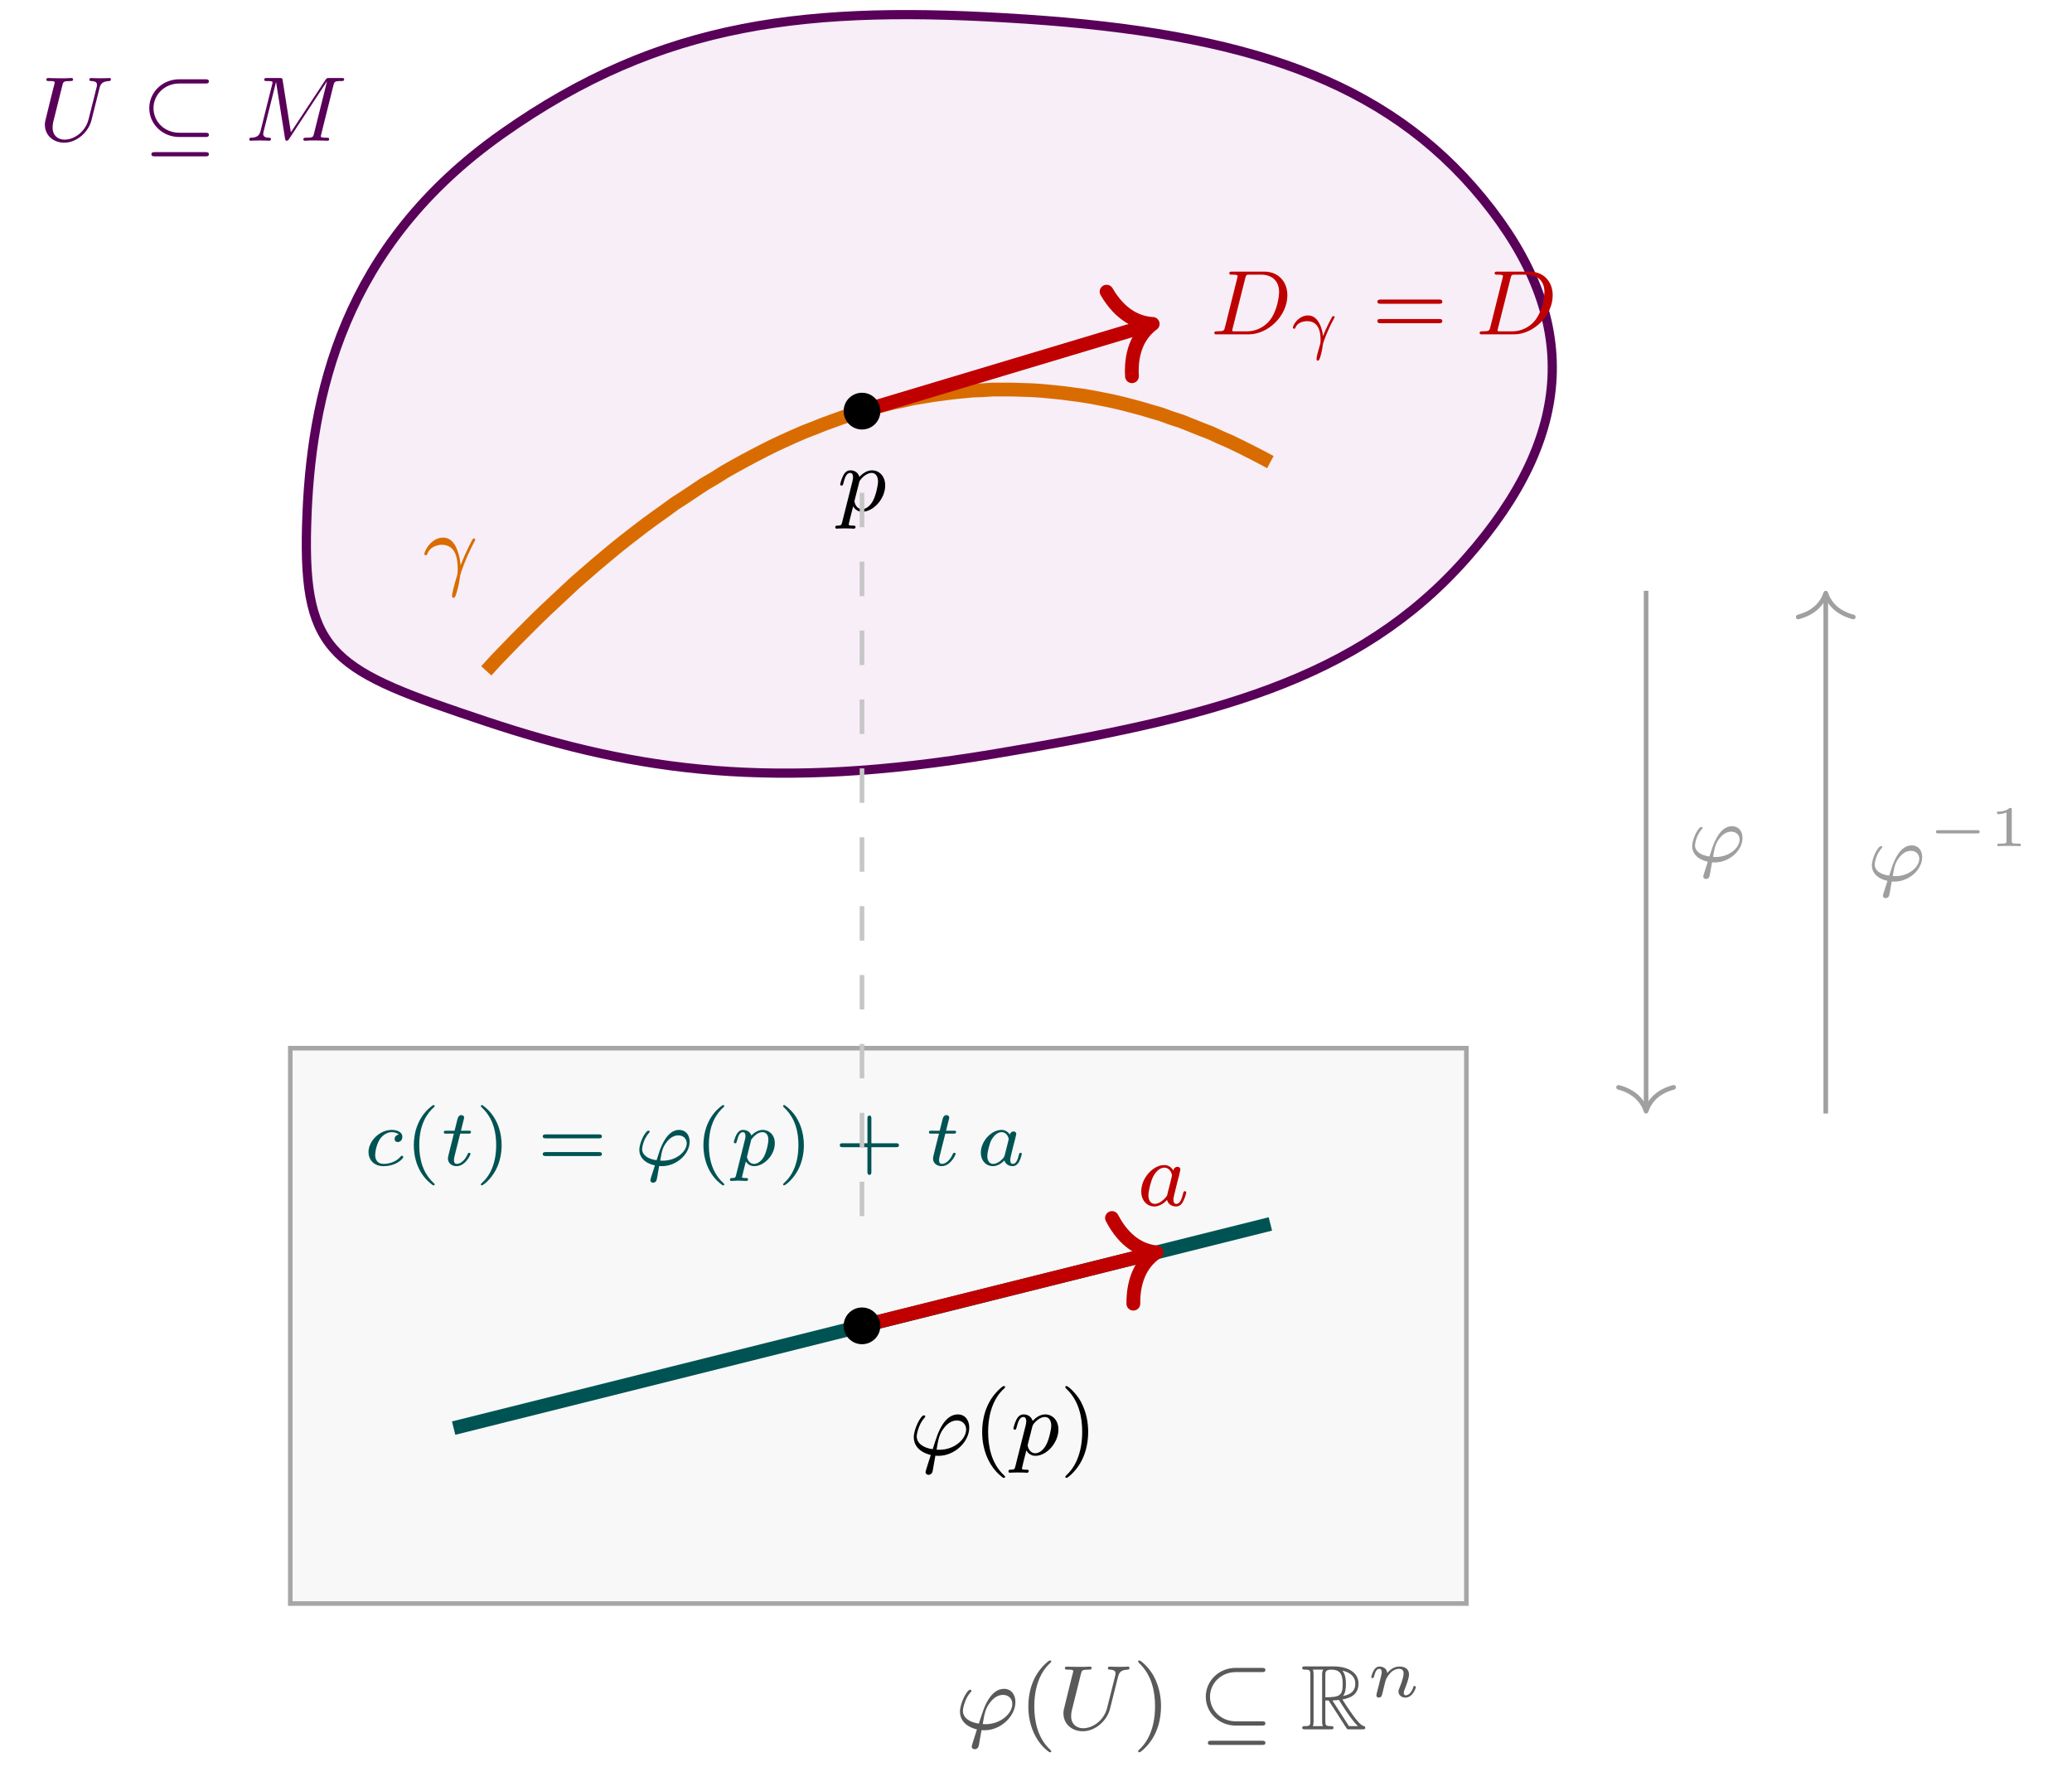
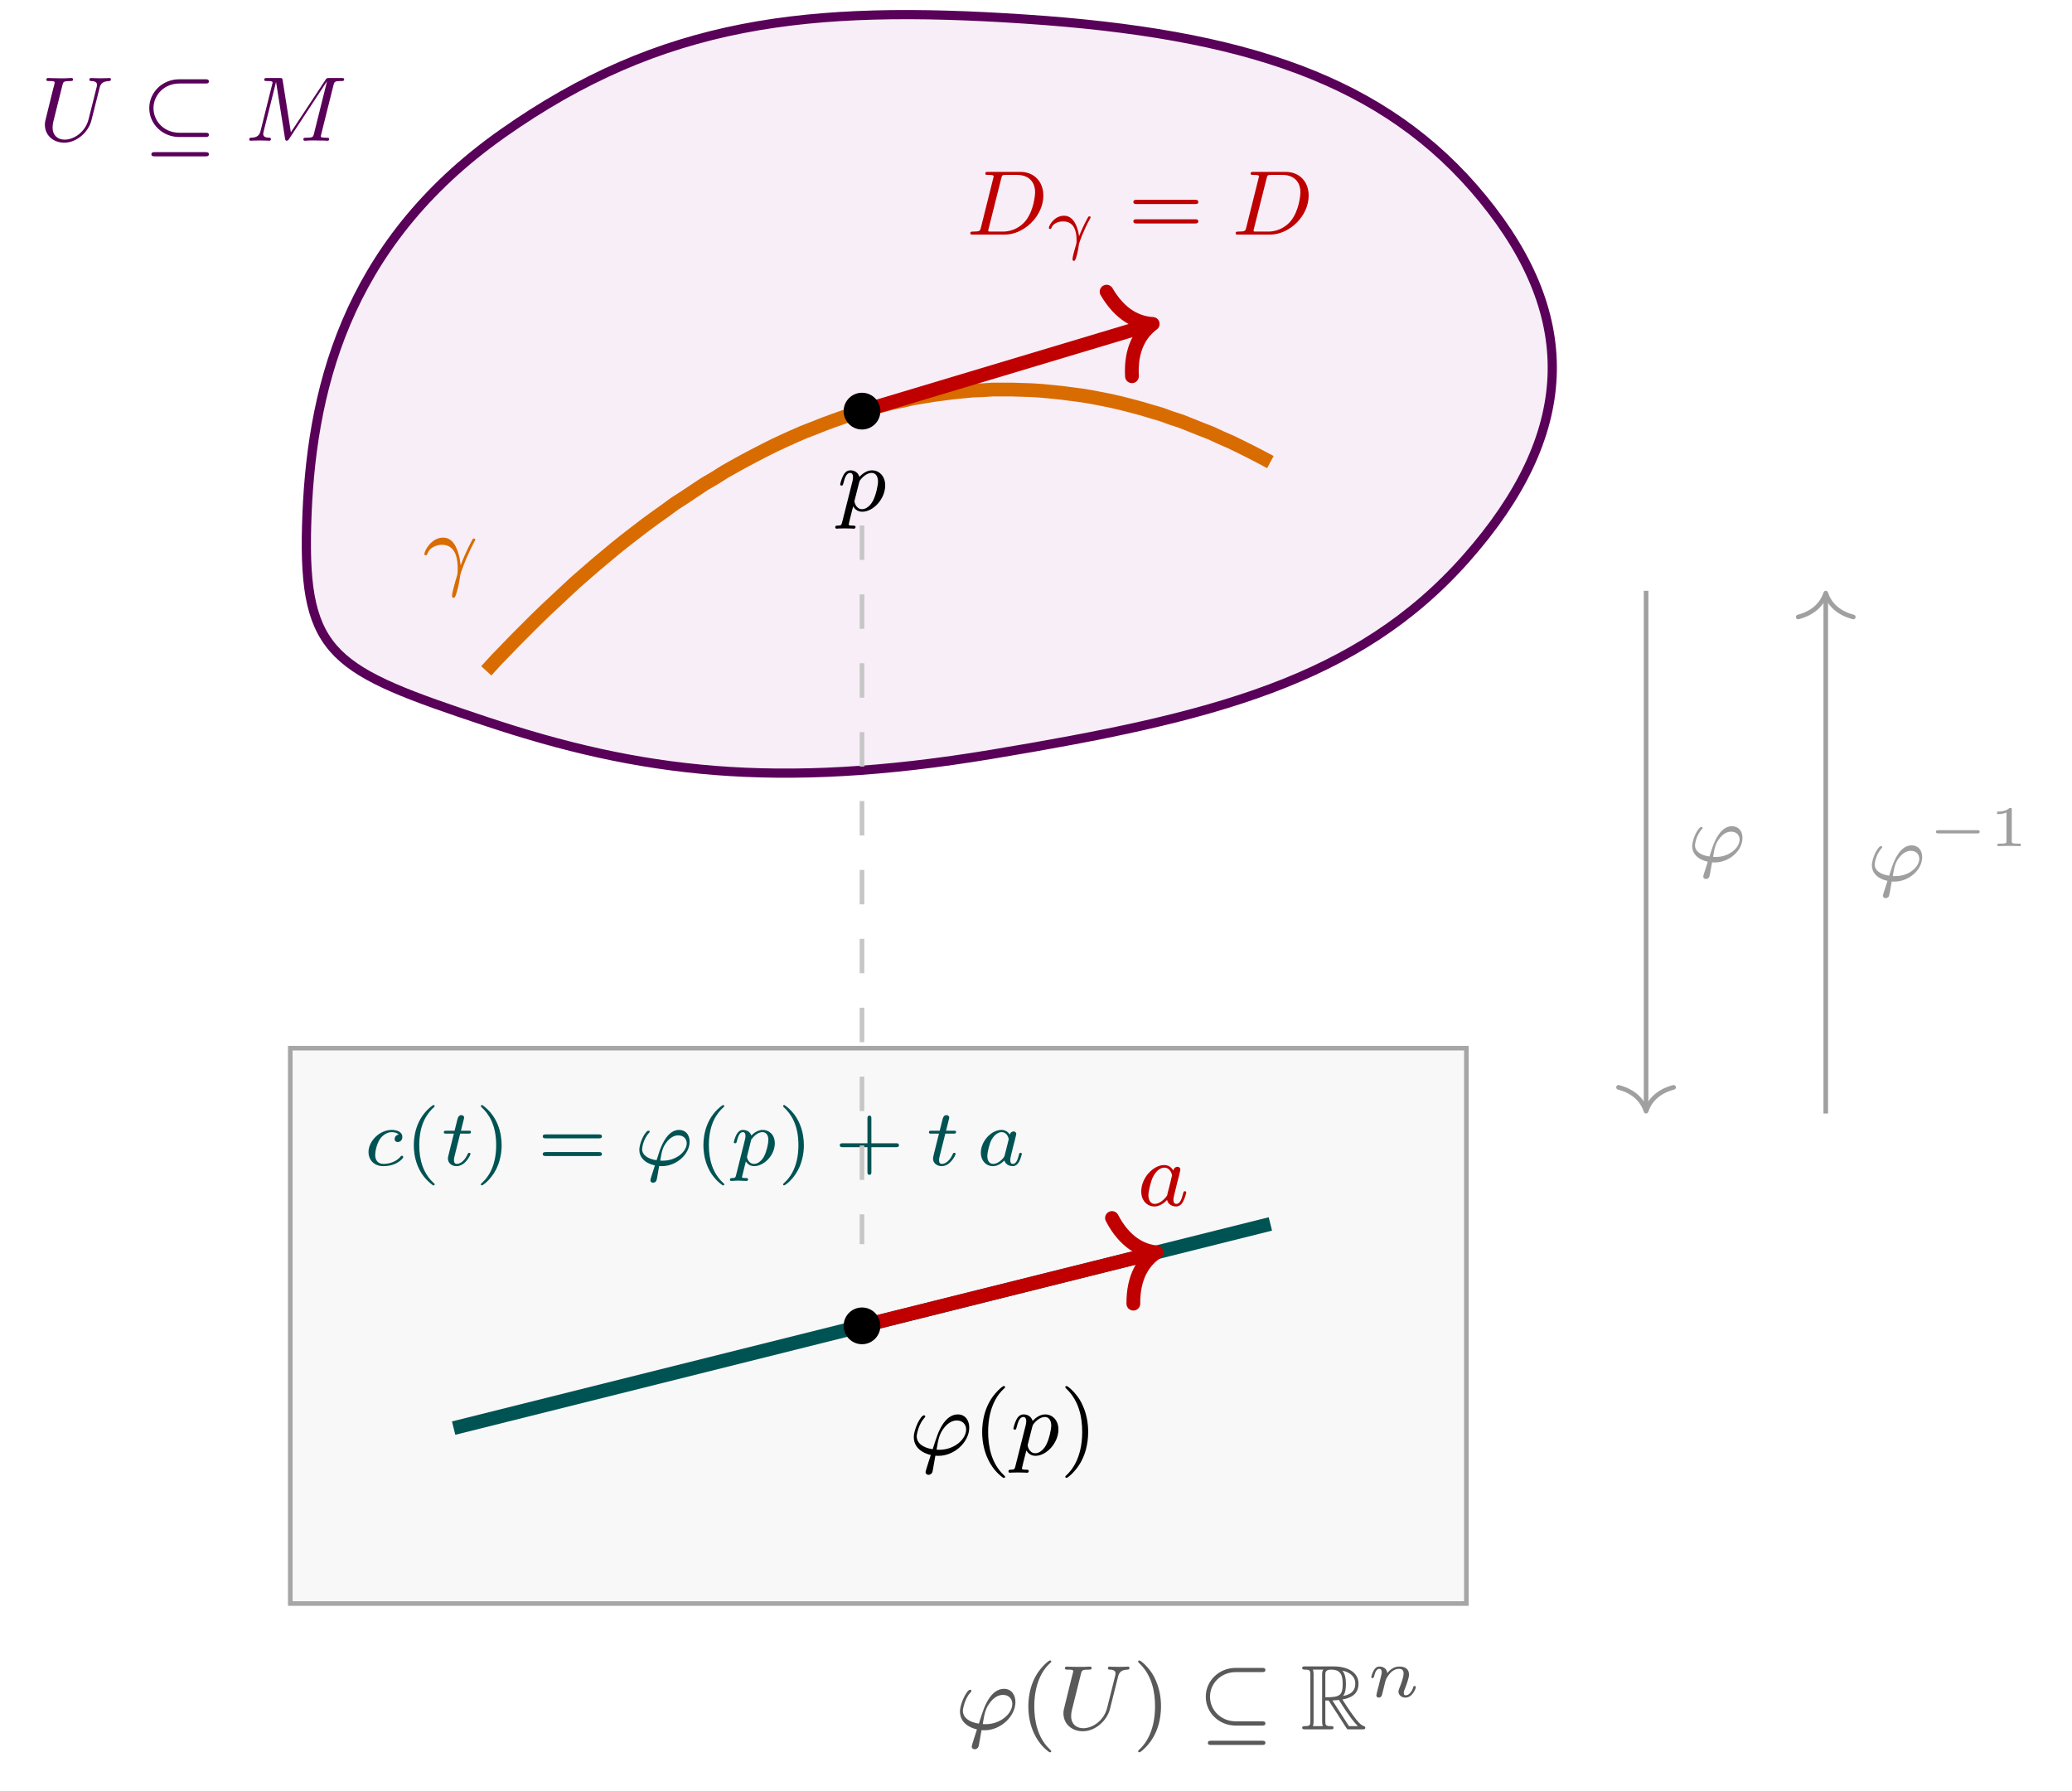
<svg xmlns="http://www.w3.org/2000/svg" version="1.1" width="179.781pt" height="155.365pt" viewBox="-69.011 -69.011 179.781 155.365">
  <defs />
  <g id="page1">
    <g stroke-miterlimit="10" transform="translate(-67.91839,63.03956)scale(0.996264,-0.996264)">
      <g fill="#000" stroke="#000">
        <g stroke-width="0.4">
          <g fill="#590059" stroke="#590059">
            <g fill="#f7eef7">
              <g stroke-width="0.8">
                <path d="M42.679 120.924C56.575 130.714 69.255 132.146 88.204 130.883C107.152 129.62 119.511 125.655 128.037 115.234C136.564 104.812 136.089 94.673 126.615 83.936C117.141 73.198 104.306 70.022 85.358 66.864C66.41 63.706 54.52 65.288 41.256 69.709C27.993 74.13 25.291 75.412 25.607 86.781C25.923 98.15 28.784 111.134 42.679 120.924Z" />
              </g>
            </g>
          </g>
          <g fill="#d96c00" stroke="#d96c00">
            <g stroke-width="1.2">
              <path d="M41.256 74.119L42.11 75.058L42.992 75.969L43.846 76.851L44.728 77.733L45.581 78.586L46.435 79.412L47.317 80.237L48.17 81.034L49.024 81.83L49.906 82.598L50.76 83.338L51.642 84.078L52.495 84.789L53.349 85.472L54.231 86.155L55.085 86.809L55.938 87.435L56.82 88.061L57.673 88.687L58.556 89.256L59.409 89.825L60.263 90.394L61.145 90.907L61.999 91.447L62.852 91.931L63.734 92.415L64.588 92.87L65.47 93.325L66.323 93.752L67.177 94.15L68.059 94.548L68.912 94.918L69.795 95.26L70.648 95.601L71.502 95.914L72.384 96.227L73.237 96.512L74.091 96.768L74.973 97.024L75.826 97.251L76.709 97.479L77.562 97.65L78.416 97.849L79.298 97.991L80.151 98.134L81.005 98.247L81.887 98.361L82.741 98.447L83.622 98.532L84.476 98.56L85.33 98.617H86.212H87.065L87.948 98.589L88.801 98.56L89.655 98.504L90.537 98.418L91.39 98.332L92.244 98.219L93.126 98.105L93.979 97.963L94.861 97.792L95.715 97.621L96.569 97.422L97.451 97.195L98.304 96.967L99.158 96.711L100.04 96.455L100.894 96.142L101.775 95.857L102.629 95.516L103.482 95.174L104.365 94.833L105.218 94.435L106.072 94.065L106.954 93.638L107.807 93.211L108.69 92.756L109.543 92.301" fill="none" />
            </g>
          </g>
          <g fill="#c00000" stroke="#c00000">
            <g stroke-width="1.2">
              <path d="M73.977 96.739L98.72 104.162" fill="none" />
              <g transform="matrix(0.95776,0.28734,-0.28734,0.95776,99.29433,104.3346)">
                <g stroke-dasharray="none" stroke-dashoffset="0.0">
                  <g stroke-linecap="round">
                    <g stroke-linejoin="round">
                      <path d="M-3.04 3.845C-2.485 1.538-1.247 .449 0 0C-1.247-.449-2.485-1.538-3.04-3.845" fill="none" />
                    </g>
                  </g>
                </g>
              </g>
            </g>
          </g>
          <g fill="#c00000" stroke="#c00000">
            <g fill="#c00000" stroke="#c00000">
</g>
-             <g transform="translate(104.2555,103.4258)">
+             <g transform="translate(83.00325,112.1131)">
              <g stroke="none" transform="scale(-1.00375,1.00375)translate(-67.91839,63.03956)scale(-1,-1)">
                <g fill="#c00000">
                  <g stroke="none">
                    <g fill="#bf0000">
                      <path d="M-66.587 62.41C-66.659 62.713-66.675 62.777-67.265 62.777C-67.416 62.777-67.512 62.777-67.512 62.928C-67.512 63.04-67.408 63.04-67.273 63.04H-64.531C-62.849 63.04-61.176 61.43-61.176 59.652C-61.176 58.433-61.989 57.596-63.176 57.596H-65.966C-66.109 57.596-66.213 57.596-66.213 57.747C-66.213 57.859-66.117 57.859-65.982 57.859C-65.719 57.859-65.488 57.859-65.488 57.987C-65.488 58.018-65.495 58.026-65.519 58.13L-66.587 62.41ZM-64.826 58.154C-64.754 57.883-64.746 57.859-64.42 57.859H-63.455C-62.523 57.859-61.893 58.393-61.893 59.365C-61.893 59.628-62.005 60.927-62.698 61.82C-63.049 62.266-63.734 62.777-64.675 62.777H-65.862C-65.934 62.761-65.958 62.761-65.958 62.705C-65.958 62.641-65.942 62.577-65.926 62.529L-64.826 58.154Z" />
                      <path d="M-58.078 63.193C-58.15 62.589-58.46 61.4-59.375 61.4C-60.206 61.4-60.696 62.219-60.696 62.464C-60.696 62.547-60.612 62.547-60.588 62.547C-60.505 62.547-60.499 62.523-60.469 62.446C-60.337 62.075-59.883 61.896-59.459 61.896C-58.502 61.896-58.293 62.751-58.293 63.504C-58.293 63.647-58.299 63.791-58.335 63.898C-58.49 64.4-58.646 65.01-58.646 65.172C-58.646 65.207-58.628 65.321-58.532 65.321C-58.419 65.321-58.365 65.142-58.317 64.986C-58.311 64.968-58.156 64.46-58.096 63.934C-58.072 63.707-57.659 62.637-57.163 61.722C-57.074 61.573-57.074 61.561-57.074 61.543C-57.074 61.477-57.127 61.459-57.181 61.459C-57.205 61.459-57.247 61.459-57.271 61.489C-57.289 61.513-57.761 62.338-58.078 63.193Z" />
                      <path d="M-48.01 60.386C-47.89 60.386-47.731 60.386-47.731 60.202S-47.922 60.019-48.042 60.019H-53.055C-53.174 60.019-53.366 60.019-53.366 60.202S-53.206 60.386-53.087 60.386H-48.01ZM-48.042 62.075C-47.922 62.075-47.731 62.075-47.731 61.892S-47.89 61.709-48.01 61.709H-53.087C-53.206 61.709-53.366 61.709-53.366 61.892S-53.174 62.075-53.055 62.075H-48.042Z" />
                      <path d="M-43.566 62.41C-43.638 62.713-43.654 62.777-44.243 62.777C-44.395 62.777-44.491 62.777-44.491 62.928C-44.491 63.04-44.387 63.04-44.251 63.04H-41.51C-39.828 63.04-38.154 61.43-38.154 59.652C-38.154 58.433-38.967 57.596-40.155 57.596H-42.944C-43.088 57.596-43.191 57.596-43.191 57.747C-43.191 57.859-43.096 57.859-42.96 57.859C-42.697 57.859-42.466 57.859-42.466 57.987C-42.466 58.018-42.474 58.026-42.498 58.13L-43.566 62.41ZM-41.805 58.154C-41.733 57.883-41.725 57.859-41.398 57.859H-40.434C-39.501 57.859-38.872 58.393-38.872 59.365C-38.872 59.628-38.983 60.927-39.677 61.82C-40.027 62.266-40.713 62.777-41.653 62.777H-42.841C-42.912 62.761-42.936 62.761-42.936 62.705C-42.936 62.641-42.92 62.577-42.904 62.529L-41.805 58.154Z" />
                    </g>
                  </g>
                </g>
              </g>
            </g>
          </g>
          <path d="M75.577 96.739C75.577 97.623 74.861 98.339 73.977 98.339C73.094 98.339 72.377 97.623 72.377 96.739S73.094 95.139 73.977 95.139C74.861 95.139 75.577 95.855 75.577 96.739ZM73.977 96.739" stroke="none" />
          <g transform="translate(71.83792,88.05464)">
            <g stroke="none" transform="scale(-1.00375,1.00375)translate(-67.91839,63.03956)scale(-1,-1)">
              <g fill="#000">
                <g stroke="none">
                  <path d="M-67.504 64.004C-67.568 64.259-67.584 64.323-67.902 64.323C-68.014 64.323-68.11 64.323-68.11 64.474C-68.11 64.546-68.038 64.586-67.998 64.586C-67.918 64.586-67.887 64.562-67.297 64.562C-66.723 64.562-66.555 64.586-66.5 64.586C-66.468 64.586-66.348 64.586-66.348 64.434C-66.348 64.323-66.46 64.323-66.555 64.323C-66.938 64.323-66.938 64.275-66.938 64.203C-66.938 64.147-66.795 63.582-66.555 62.649C-66.452 62.832-66.205 63.119-65.774 63.119C-64.794 63.119-63.774 61.988-63.774 60.832C-63.774 60.043-64.284 59.525-64.922 59.525C-65.4 59.525-65.782 59.852-66.014 60.091C-66.181 59.525-66.715 59.525-66.795 59.525C-67.082 59.525-67.281 59.708-67.408 59.955C-67.592 60.314-67.679 60.72-67.679 60.744C-67.679 60.816-67.623 60.848-67.56 60.848C-67.456 60.848-67.448 60.816-67.392 60.609C-67.289 60.202-67.145 59.748-66.819 59.748C-66.619 59.748-66.563 59.931-66.563 60.122C-66.563 60.202-66.595 60.393-66.611 60.457L-67.504 64.004ZM-66.037 60.585C-65.998 60.449-65.998 60.433-65.878 60.29C-65.575 59.931-65.232 59.748-64.946 59.748C-64.547 59.748-64.396 60.138-64.396 60.497C-64.396 60.792-64.571 61.645-64.81 62.115C-65.017 62.545-65.4 62.896-65.774 62.896C-66.316 62.896-66.444 62.274-66.444 62.219C-66.444 62.203-66.428 62.115-66.42 62.091L-66.037 60.585Z" />
                </g>
              </g>
            </g>
          </g>
          <g fill="#d96c00" stroke="#d96c00">
            <g fill="#d96c00" stroke="#d96c00">
</g>
            <g transform="translate(35.71861,82.19565)">
              <g stroke="none" transform="scale(-1.00375,1.00375)translate(-67.91839,63.03956)scale(-1,-1)">
                <g fill="#d96c00">
                  <g stroke="none">
                    <g fill="#d96c00">
                      <path d="M-64.651 61.756C-64.746 60.776-65.145 60.13-65.153 60.122C-65.328 59.852-65.623 59.525-66.149 59.525C-67.185 59.525-67.775 60.68-67.775 60.959C-67.775 61.031-67.711 61.055-67.655 61.055C-67.576 61.055-67.552 61.031-67.528 60.967C-67.289 60.25-66.5 60.146-66.261 60.146C-64.977 60.146-64.882 61.533-64.882 62.203C-64.882 62.641-64.906 62.713-64.961 62.896C-65.137 63.462-65.376 64.347-65.376 64.578C-65.376 64.594-65.368 64.753-65.24 64.753C-65.153 64.753-65.081 64.634-65.017 64.434C-64.786 63.693-64.714 63.167-64.667 62.808C-64.643 62.641-64.196 61.31-63.455 59.915C-63.359 59.74-63.359 59.724-63.359 59.7C-63.359 59.692-63.359 59.604-63.479 59.604C-63.511 59.604-63.543 59.612-63.567 59.636C-63.599 59.66-64.228 60.832-64.627 61.932L-64.651 61.756Z" />
                    </g>
                  </g>
                </g>
              </g>
            </g>
          </g>
          <g fill="#590059" stroke="#590059">
            <g fill="#590059" stroke="#590059">
</g>
            <g transform="translate(2.23605,120.288)">
              <g stroke="none" transform="scale(-1.00375,1.00375)translate(-67.91839,63.03956)scale(-1,-1)">
                <g fill="#590059">
                  <g stroke="none">
                    <g fill="#590059">
                      <path d="M-62.602 58.465C-62.507 58.074-62.323 57.883-61.757 57.859C-61.678 57.859-61.614 57.811-61.614 57.708C-61.614 57.66-61.654 57.596-61.734 57.596C-61.773 57.596-61.949 57.62-62.523 57.62C-63.16 57.62-63.264 57.596-63.336 57.596C-63.463 57.596-63.487 57.684-63.487 57.747C-63.487 57.851-63.383 57.859-63.312 57.859C-62.825 57.875-62.825 58.09-62.825 58.202C-62.825 58.25-62.833 58.289-62.841 58.337C-62.857 58.393-63.519 61.063-63.551 61.167C-63.838 62.314-64.842 62.944-65.631 62.944C-66.181 62.944-66.675 62.617-66.675 61.884C-66.675 61.748-66.651 61.533-66.619 61.406L-65.822 58.218C-65.751 57.931-65.735 57.859-65.153 57.859C-64.993 57.859-64.898 57.859-64.898 57.708C-64.898 57.7-64.906 57.596-65.033 57.596C-65.185 57.596-65.376 57.612-65.527 57.62H-66.029C-66.795 57.62-67.002 57.596-67.058 57.596C-67.089 57.596-67.217 57.596-67.217 57.747C-67.217 57.859-67.113 57.859-66.986 57.859C-66.723 57.859-66.492 57.859-66.492 57.987C-66.492 58.034-66.563 58.321-66.611 58.481L-66.787 59.182L-67.201 60.872C-67.313 61.31-67.345 61.43-67.345 61.645C-67.345 62.577-66.611 63.207-65.663 63.207C-64.579 63.207-63.559 62.29-63.304 61.262L-62.602 58.465Z" />
                      <path d="M-53.417 58.074C-53.29 58.074-53.114 58.074-53.114 57.891S-53.29 57.708-53.417 57.708H-55.697C-57.131 57.708-58.287 58.823-58.287 60.21C-58.287 61.605-57.123 62.713-55.697 62.713H-53.417C-53.29 62.713-53.114 62.713-53.114 62.529S-53.29 62.346-53.417 62.346H-55.673C-56.988 62.346-57.92 61.358-57.92 60.21C-57.92 59.07-56.988 58.074-55.673 58.074H-53.417ZM-57.801 64.028C-57.928 64.028-58.103 64.028-58.103 64.211S-57.928 64.394-57.801 64.394H-53.417C-53.29 64.394-53.114 64.394-53.114 64.211S-53.29 64.028-53.417 64.028H-57.801Z" />
                      <path d="M-42.31 58.242C-42.231 57.931-42.215 57.859-41.657 57.859C-41.473 57.859-41.378 57.859-41.378 57.708C-41.378 57.596-41.481 57.596-41.625 57.596H-42.653C-42.868 57.596-42.892 57.596-42.996 57.755L-46.001 62.306L-46.71 57.811C-46.742 57.612-46.75 57.596-46.989 57.596H-48.065C-48.208 57.596-48.312 57.596-48.312 57.747C-48.312 57.859-48.208 57.859-48.081 57.859C-47.818 57.859-47.587 57.859-47.587 57.987C-47.587 58.018-47.595 58.026-47.618 58.13L-48.631 62.187C-48.726 62.585-48.934 62.761-49.468 62.777C-49.515 62.777-49.611 62.785-49.611 62.928C-49.611 62.976-49.571 63.04-49.491 63.04C-49.46 63.04-49.276 63.016-48.702 63.016C-48.073 63.016-47.953 63.04-47.881 63.04C-47.85 63.04-47.73 63.04-47.73 62.888C-47.73 62.792-47.818 62.777-47.873 62.777C-48.16 62.769-48.4 62.721-48.4 62.442C-48.4 62.402-48.376 62.29-48.376 62.282L-47.292 57.955H-47.284L-46.511 62.824C-46.487 62.952-46.479 63.04-46.367 63.04S-46.2 62.952-46.152 62.88L-42.876 57.891L-42.868 57.899L-43.992 62.41C-44.064 62.713-44.08 62.777-44.67 62.777C-44.821 62.777-44.917 62.777-44.917 62.928C-44.917 62.96-44.893 63.04-44.789 63.04S-44.446 63.024-44.335 63.016H-43.825C-43.083 63.016-42.892 63.04-42.836 63.04C-42.789 63.04-42.677 63.04-42.677 62.888C-42.677 62.777-42.781 62.777-42.916 62.777C-42.94 62.777-43.083 62.777-43.219 62.761C-43.386 62.745-43.402 62.721-43.402 62.649C-43.402 62.609-43.386 62.561-43.378 62.522L-42.31 58.242Z" />
                    </g>
                  </g>
                </g>
              </g>
            </g>
          </g>
          <g fill="#a6a6a6" stroke="#a6a6a6">
            <g fill="#f8f8f8">
              <path d="M24.185-7.113V41.256H126.615V-7.113ZM126.615 41.256" />
            </g>
          </g>
          <g fill="#005353" stroke="#005353">
            <g stroke-width="1.2">
              <path d="M38.411 8.166L109.543 25.949" fill="none" />
            </g>
          </g>
          <g fill="#c00000" stroke="#c00000">
            <g stroke-width="1.2">
              <path d="M73.977 17.072L99.046 23.325" fill="none" />
              <g transform="matrix(0.97026,0.242,-0.242,0.97026,99.6285,23.47061)">
                <g stroke-dasharray="none" stroke-dashoffset="0.0">
                  <g stroke-linecap="round">
                    <g stroke-linejoin="round">
                      <path d="M-3.04 3.845C-2.485 1.538-1.247 .449 0 0C-1.247-.449-2.485-1.538-3.04-3.845" fill="none" />
                    </g>
                  </g>
                </g>
              </g>
              <g transform="translate(97.95322,27.54878)">
                <g stroke="none" transform="scale(-1.00375,1.00375)translate(-67.91839,63.03956)scale(-1,-1)">
                  <g fill="#c00000">
                    <g stroke="none">
                      <g fill="#bf0000">
                        <path d="M-64.794 60.003C-64.866 59.867-65.097 59.525-65.583 59.525C-66.532 59.525-67.576 60.633-67.576 61.812C-67.576 62.641-67.042 63.119-66.428 63.119C-65.918 63.119-65.48 62.713-65.336 62.553C-65.193 63.103-64.651 63.119-64.555 63.119C-64.188 63.119-64.005 62.816-63.941 62.681C-63.782 62.394-63.67 61.932-63.67 61.9C-63.67 61.852-63.702 61.796-63.798 61.796S-63.909 61.844-63.957 62.043C-64.069 62.482-64.22 62.896-64.531 62.896C-64.714 62.896-64.786 62.745-64.786 62.522C-64.786 62.386-64.714 62.115-64.667 61.916S-64.499 61.238-64.467 61.095L-64.308 60.489C-64.268 60.298-64.18 59.963-64.18 59.923C-64.18 59.74-64.332 59.676-64.435 59.676C-64.555 59.676-64.754 59.756-64.794 60.003ZM-65.336 62.179C-65.735 62.729-66.149 62.896-66.404 62.896C-66.771 62.896-66.954 62.561-66.954 62.147C-66.954 61.772-66.739 60.92-66.563 60.569C-66.332 60.083-65.942 59.748-65.575 59.748C-65.057 59.748-64.906 60.33-64.906 60.425C-64.906 60.457-65.105 61.238-65.153 61.446C-65.256 61.82-65.256 61.836-65.336 62.179Z" />
                      </g>
                    </g>
                  </g>
                </g>
              </g>
            </g>
          </g>
          <path d="M75.577 17.072C75.577 17.955 74.861 18.672 73.977 18.672C73.094 18.672 72.377 17.955 72.377 17.072C72.377 16.188 73.094 15.472 73.977 15.472C74.861 15.472 75.577 16.188 75.577 17.072ZM73.977 17.072" stroke="none" />
          <g transform="translate(78.07901,5.83131)">
            <g stroke="none" transform="scale(-1.00375,1.00375)translate(-67.91839,63.03956)scale(-1,-1)">
              <g fill="#000">
                <g stroke="none">
                  <path d="M-65.639 63.111C-65.551 63.119-65.456 63.119-65.368 63.119C-63.965 63.119-62.698 61.9-62.698 60.664C-62.698 60.083-63.017 59.525-63.694 59.525C-64.26 59.525-64.706 59.915-65.033 60.433C-65.384 60.999-65.543 61.509-65.87 62.545C-66.739 62.418-67.257 62.003-67.257 61.422C-67.257 61.246-67.089 60.378-66.611 59.852C-66.516 59.748-66.516 59.732-66.516 59.7C-66.516 59.692-66.516 59.604-66.635 59.604C-66.914 59.604-67.512 60.8-67.512 61.501C-67.512 62.099-67.161 62.769-66.037 63.048L-66.277 63.797C-66.428 64.283-66.492 64.466-66.492 64.522C-66.492 64.713-66.316 64.769-66.229 64.769C-66.165 64.769-65.942 64.737-65.878 64.458C-65.822 64.179-65.695 63.462-65.639 63.111ZM-65.535 62.585C-65.384 61.669-65.304 61.206-64.85 60.649C-64.475 60.186-64.085 60.051-63.774 60.051C-63.28 60.051-62.969 60.393-62.969 60.832C-62.969 61.669-63.981 62.593-65.288 62.593C-65.36 62.593-65.464 62.593-65.535 62.585Z" />
                  <path d="M-59.746 65.032C-59.682 65.032-59.587 65.032-59.587 64.936C-59.587 64.905-59.595 64.897-59.698 64.793C-60.79 63.765-61.061 62.282-61.061 61.047C-61.061 58.752-60.113 57.676-59.706 57.309C-59.595 57.205-59.587 57.197-59.587 57.158S-59.619 57.062-59.698 57.062C-59.826 57.062-60.224 57.468-60.288 57.54C-61.356 58.656-61.579 60.091-61.579 61.047C-61.579 62.832-60.83 64.267-59.746 65.032Z" />
                  <path d="M-58.692 64.004C-58.756 64.259-58.772 64.323-59.091 64.323C-59.202 64.323-59.298 64.323-59.298 64.474C-59.298 64.546-59.226 64.586-59.187 64.586C-59.107 64.586-59.075 64.562-58.485 64.562C-57.911 64.562-57.744 64.586-57.688 64.586C-57.656 64.586-57.537 64.586-57.537 64.434C-57.537 64.323-57.648 64.323-57.744 64.323C-58.127 64.323-58.127 64.275-58.127 64.203C-58.127 64.147-57.983 63.582-57.744 62.649C-57.64 62.832-57.393 63.119-56.963 63.119C-55.983 63.119-54.962 61.988-54.962 60.832C-54.962 60.043-55.472 59.525-56.11 59.525C-56.588 59.525-56.971 59.852-57.202 60.091C-57.369 59.525-57.903 59.525-57.983 59.525C-58.27 59.525-58.469 59.708-58.597 59.955C-58.78 60.314-58.868 60.72-58.868 60.744C-58.868 60.816-58.812 60.848-58.748 60.848C-58.645 60.848-58.637 60.816-58.581 60.609C-58.477 60.202-58.334 59.748-58.007 59.748C-57.808 59.748-57.752 59.931-57.752 60.122C-57.752 60.202-57.784 60.393-57.8 60.457L-58.692 64.004ZM-57.226 60.585C-57.186 60.449-57.186 60.433-57.067 60.29C-56.764 59.931-56.421 59.748-56.134 59.748C-55.735 59.748-55.584 60.138-55.584 60.497C-55.584 60.792-55.759 61.645-55.999 62.115C-56.206 62.545-56.588 62.896-56.963 62.896C-57.505 62.896-57.632 62.274-57.632 62.219C-57.632 62.203-57.616 62.115-57.608 62.091L-57.226 60.585Z" />
                  <path d="M-52.381 61.047C-52.381 60.29-52.509 59.381-53.003 58.441C-53.394 57.708-54.119 57.062-54.262 57.062C-54.342 57.062-54.366 57.118-54.366 57.158C-54.366 57.189-54.366 57.205-54.27 57.301C-53.154 58.361-52.899 59.82-52.899 61.047C-52.899 63.334-53.848 64.418-54.254 64.785C-54.358 64.889-54.366 64.897-54.366 64.936S-54.342 65.032-54.262 65.032C-54.135 65.032-53.736 64.626-53.672 64.554C-52.604 63.438-52.381 62.003-52.381 61.047Z" />
                </g>
              </g>
            </g>
          </g>
          <g fill="#005353" stroke="#005353">
            <g fill="#005353" stroke="#005353">
</g>
            <g transform="translate(30.56299,31.05069)">
              <g stroke="none" transform="scale(-1.00375,1.00375)translate(-67.91839,63.03956)scale(-1,-1)">
                <g fill="#005353">
                  <g stroke="none">
                    <g fill="#005353">
                      <path d="M-64.864 60.369C-65.115 60.41-65.22 60.606-65.22 60.759C-65.22 60.947-65.073 61.017-64.948 61.017C-64.794 61.017-64.55 60.906-64.55 60.571C-64.55 60.097-65.094 59.964-65.471 59.964C-66.517 59.964-67.486 60.926-67.486 61.896C-67.486 62.496-67.068 63.109-66.196 63.109C-65.017 63.109-64.466 62.419-64.466 62.321C-64.466 62.279-64.529 62.203-64.585 62.203C-64.627 62.203-64.641 62.217-64.696 62.272C-65.24 62.914-66.056 62.914-66.182 62.914C-66.684 62.914-66.907 62.572-66.907 62.14C-66.907 61.938-66.81 61.178-66.447 60.696C-66.182 60.355-65.819 60.159-65.471 60.159C-65.373 60.159-65.038 60.173-64.864 60.369Z" />
                      <path d="M-61.882 57.809C-63.207 58.744-63.556 60.222-63.556 61.289C-63.556 62.272-63.263 63.8-61.882 64.776C-61.826 64.776-61.743 64.776-61.743 64.692C-61.743 64.651-61.764 64.637-61.813 64.588C-62.74 63.751-63.082 62.565-63.082 61.296C-63.082 59.413-62.363 58.493-61.792 57.977C-61.764 57.949-61.743 57.928-61.743 57.893C-61.743 57.809-61.826 57.809-61.882 57.809Z" />
                      <path d="M-59.529 60.285H-58.818C-58.685 60.285-58.595 60.285-58.595 60.131C-58.595 60.034-58.685 60.034-58.804 60.034H-59.466L-59.208 59.002C-59.201 58.967-59.187 58.932-59.187 58.904C-59.187 58.779-59.285 58.681-59.424 58.681C-59.599 58.681-59.703 58.799-59.752 58.981C-59.801 59.155-59.71 58.82-60.017 60.034H-60.729C-60.861 60.034-60.952 60.034-60.952 60.187C-60.952 60.285-60.868 60.285-60.743 60.285H-60.08L-60.491 61.931C-60.533 62.105-60.596 62.356-60.596 62.447C-60.596 62.858-60.247 63.109-59.85 63.109C-59.076 63.109-58.636 62.133-58.636 62.042S-58.727 61.952-58.748 61.952C-58.832 61.952-58.839 61.966-58.894 62.084C-59.09 62.523-59.445 62.914-59.829 62.914C-59.975 62.914-60.073 62.823-60.073 62.572C-60.073 62.503-60.045 62.356-60.031 62.286L-59.529 60.285Z" />
                      <path d="M-57.607 57.809C-57.656 57.809-57.74 57.809-57.74 57.893C-57.74 57.928-57.719 57.949-57.677 57.997C-57.077 58.548-56.408 59.49-56.408 61.289C-56.408 62.747-56.861 63.849-57.614 64.532C-57.733 64.651-57.74 64.657-57.74 64.692S-57.719 64.776-57.649 64.776C-57.566 64.776-56.903 64.316-56.443 63.444C-56.136 62.865-55.934 62.112-55.934 61.296C-55.934 60.313-56.227 58.786-57.607 57.809Z" />
                      <path d="M-47.498 60.696C-47.393 60.696-47.233 60.696-47.233 60.522C-47.233 60.355-47.4 60.355-47.491 60.355H-52.108C-52.198 60.355-52.366 60.355-52.366 60.522C-52.366 60.696-52.205 60.696-52.101 60.696H-47.498ZM-47.491 62.231C-47.4 62.231-47.233 62.231-47.233 62.063C-47.233 61.889-47.393 61.889-47.498 61.889H-52.101C-52.205 61.889-52.366 61.889-52.366 62.063C-52.366 62.231-52.198 62.231-52.108 62.231H-47.491Z" />
                      <path d="M-42.267 63.102C-42.19 63.109-42.106 63.109-42.029 63.109C-40.774 63.109-39.623 62.084-39.623 60.982C-39.623 60.362-39.993 59.964-40.537 59.964C-41.499 59.964-42.009 61.191-42.204 61.715C-42.294 61.973-42.448 62.461-42.49 62.593C-43.257 62.489-43.745 62.14-43.745 61.624C-43.745 61.617-43.703 60.836-43.138 60.208C-43.089 60.159-43.083 60.145-43.083 60.118C-43.083 60.034-43.173 60.034-43.194 60.034C-43.257 60.034-43.285 60.034-43.417 60.187C-43.808 60.668-43.989 61.394-43.989 61.694C-43.989 62.314-43.536 62.851-42.636 63.047C-42.985 64.127-43.027 64.26-43.027 64.323C-43.027 64.511-42.866 64.546-42.79 64.546S-42.573 64.497-42.518 64.392C-42.469 64.288-42.406 63.932-42.267 63.102ZM-42.176 62.628C-42.036 61.826-41.981 61.512-41.646 61.059C-41.332 60.634-40.962 60.438-40.614 60.438C-40.133 60.438-39.875 60.759-39.875 61.122C-39.875 61.826-40.753 62.635-41.953 62.635C-42.016 62.635-42.113 62.635-42.176 62.628Z" />
                      <path d="M-36.754 57.809C-38.08 58.744-38.428 60.222-38.428 61.289C-38.428 62.272-38.135 63.8-36.754 64.776C-36.699 64.776-36.615 64.776-36.615 64.692C-36.615 64.651-36.636 64.637-36.685 64.588C-37.612 63.751-37.954 62.565-37.954 61.296C-37.954 59.413-37.236 58.493-36.664 57.977C-36.636 57.949-36.615 57.928-36.615 57.893C-36.615 57.809-36.699 57.809-36.754 57.809Z" />
                      <path d="M-35.594 63.89C-35.643 64.086-35.657 64.141-35.936 64.141C-36.026 64.141-36.124 64.141-36.124 64.288C-36.124 64.365-36.061 64.392-36.026 64.392C-35.845 64.392-35.615 64.365-35.426 64.365C-35.189 64.365-34.924 64.392-34.694 64.392C-34.631 64.392-34.555 64.372-34.555 64.239C-34.555 64.141-34.652 64.141-34.736 64.141C-34.889 64.141-35.078 64.141-35.078 64.058C-35.078 64.023-35.029 63.842-35.001 63.737C-34.917 63.367-34.82 62.991-34.743 62.698C-34.659 62.837-34.443 63.109-34.025 63.109C-33.174 63.109-32.232 62.168-32.232 61.129C-32.232 60.313-32.797 59.964-33.278 59.964C-33.711 59.964-34.08 60.257-34.269 60.452C-34.387 60.055-34.778 59.964-34.987 59.964C-35.259 59.964-35.426 60.145-35.538 60.334C-35.678 60.571-35.789 60.989-35.789 61.031C-35.789 61.122-35.691 61.122-35.671 61.122C-35.573 61.122-35.566 61.101-35.517 60.913C-35.412 60.508-35.28 60.159-35.008 60.159C-34.827 60.159-34.778 60.313-34.778 60.501C-34.778 60.578-34.792 60.668-34.799 60.71L-35.594 63.89ZM-34.276 60.801C-33.871 60.264-33.523 60.159-33.299 60.159C-33.027 60.159-32.79 60.362-32.79 60.836C-32.79 61.122-32.944 61.833-33.153 62.238C-33.327 62.579-33.669 62.914-34.025 62.914C-34.52 62.914-34.645 62.377-34.645 62.307C-34.645 62.279-34.631 62.231-34.624 62.203L-34.276 60.801Z" />
                      <path d="M-31.382 57.809C-31.431 57.809-31.515 57.809-31.515 57.893C-31.515 57.928-31.494 57.949-31.452 57.997C-30.852 58.548-30.183 59.49-30.183 61.289C-30.183 62.747-30.636 63.849-31.389 64.532C-31.508 64.651-31.515 64.657-31.515 64.692S-31.494 64.776-31.424 64.776C-31.34 64.776-30.678 64.316-30.218 63.444C-29.911 62.865-29.709 62.112-29.709 61.296C-29.709 60.313-30.001 58.786-31.382 57.809Z" />
                      <path d="M-23.853 61.463H-21.719C-21.629 61.463-21.461 61.463-21.461 61.296C-21.461 61.122-21.622 61.122-21.719 61.122H-23.853V58.981C-23.853 58.89-23.853 58.723-24.021 58.723C-24.195 58.723-24.195 58.883-24.195 58.981V61.122H-26.336C-26.427 61.122-26.594 61.122-26.594 61.289C-26.594 61.463-26.434 61.463-26.336 61.463H-24.195V63.604C-24.195 63.695-24.195 63.862-24.028 63.862C-23.853 63.862-23.853 63.702-23.853 63.604V61.463Z" />
                      <path d="M-17.437 60.285H-16.725C-16.593 60.285-16.502 60.285-16.502 60.131C-16.502 60.034-16.593 60.034-16.711 60.034H-17.374L-17.116 59.002C-17.109 58.967-17.095 58.932-17.095 58.904C-17.095 58.779-17.193 58.681-17.332 58.681C-17.506 58.681-17.611 58.799-17.66 58.981C-17.709 59.155-17.618 58.82-17.925 60.034H-18.636C-18.769 60.034-18.859 60.034-18.859 60.187C-18.859 60.285-18.776 60.285-18.65 60.285H-17.988L-18.399 61.931C-18.441 62.105-18.504 62.356-18.504 62.447C-18.504 62.858-18.155 63.109-17.757 63.109C-16.983 63.109-16.544 62.133-16.544 62.042S-16.635 61.952-16.656 61.952C-16.739 61.952-16.746 61.966-16.802 62.084C-16.997 62.523-17.353 62.914-17.737 62.914C-17.883 62.914-17.981 62.823-17.981 62.572C-17.981 62.503-17.953 62.356-17.939 62.286L-17.437 60.285Z" />
                      <path d="M-11.839 60.376C-11.985 60.145-12.223 59.964-12.557 59.964C-13.45 59.964-14.357 60.947-14.357 61.952C-14.357 62.628-13.903 63.109-13.304 63.109C-12.927 63.109-12.592 62.893-12.313 62.621C-12.181 63.04-11.776 63.109-11.595 63.109C-11.344 63.109-11.17 62.956-11.044 62.74C-10.891 62.468-10.8 62.07-10.8 62.042C-10.8 61.952-10.891 61.952-10.912 61.952C-11.009 61.952-11.016 61.98-11.065 62.168C-11.149 62.503-11.281 62.914-11.574 62.914C-11.755 62.914-11.804 62.761-11.804 62.572C-11.804 62.454-11.748 62.203-11.7 62.021C-11.651 61.833-11.581 61.547-11.546 61.394L-11.407 60.864C-11.365 60.682-11.281 60.355-11.281 60.32C-11.281 60.166-11.407 60.097-11.518 60.097C-11.637 60.097-11.797 60.18-11.839 60.376ZM-12.285 62.168C-12.334 62.363-12.488 62.503-12.641 62.635C-12.704 62.691-12.983 62.914-13.283 62.914C-13.541 62.914-13.792 62.733-13.792 62.238C-13.792 61.868-13.589 61.101-13.429 60.822C-13.108 60.264-12.753 60.159-12.557 60.159C-12.069 60.159-11.937 60.689-11.937 60.766C-11.937 60.794-11.951 60.843-11.958 60.864L-12.285 62.168Z" />
                    </g>
                  </g>
                </g>
              </g>
            </g>
          </g>
          <g fill="#595959" stroke="#595959">
            <g fill="#595959" stroke="#595959">
</g>
            <g transform="translate(82.09958,-18.06888)">
              <g stroke="none" transform="scale(-1.00375,1.00375)translate(-67.91839,63.03956)scale(-1,-1)">
                <g fill="#595959">
                  <g stroke="none">
                    <g fill="#595959">
                      <path d="M-65.639 63.111C-65.551 63.119-65.456 63.119-65.368 63.119C-63.965 63.119-62.698 61.9-62.698 60.664C-62.698 60.083-63.017 59.525-63.694 59.525C-64.26 59.525-64.706 59.915-65.033 60.433C-65.384 60.999-65.543 61.509-65.87 62.545C-66.739 62.418-67.257 62.003-67.257 61.422C-67.257 61.246-67.089 60.378-66.611 59.852C-66.516 59.748-66.516 59.732-66.516 59.7C-66.516 59.692-66.516 59.604-66.635 59.604C-66.914 59.604-67.512 60.8-67.512 61.501C-67.512 62.099-67.161 62.769-66.037 63.048L-66.277 63.797C-66.428 64.283-66.492 64.466-66.492 64.522C-66.492 64.713-66.316 64.769-66.229 64.769C-66.165 64.769-65.942 64.737-65.878 64.458C-65.822 64.179-65.695 63.462-65.639 63.111ZM-65.535 62.585C-65.384 61.669-65.304 61.206-64.85 60.649C-64.475 60.186-64.085 60.051-63.774 60.051C-63.28 60.051-62.969 60.393-62.969 60.832C-62.969 61.669-63.981 62.593-65.288 62.593C-65.36 62.593-65.464 62.593-65.535 62.585Z" />
                      <path d="M-59.746 65.032C-59.682 65.032-59.587 65.032-59.587 64.936C-59.587 64.905-59.595 64.897-59.698 64.793C-60.79 63.765-61.061 62.282-61.061 61.047C-61.061 58.752-60.113 57.676-59.706 57.309C-59.595 57.205-59.587 57.197-59.587 57.158S-59.619 57.062-59.698 57.062C-59.826 57.062-60.224 57.468-60.288 57.54C-61.356 58.656-61.579 60.091-61.579 61.047C-61.579 62.832-60.83 64.267-59.746 65.032Z" />
                      <path d="M-53.791 58.465C-53.695 58.074-53.512 57.883-52.946 57.859C-52.866 57.859-52.802 57.811-52.802 57.708C-52.802 57.66-52.842 57.596-52.922 57.596C-52.962 57.596-53.137 57.62-53.711 57.62C-54.349 57.62-54.452 57.596-54.524 57.596C-54.652 57.596-54.675 57.684-54.675 57.747C-54.675 57.851-54.572 57.859-54.5 57.859C-54.014 57.875-54.014 58.09-54.014 58.202C-54.014 58.25-54.022 58.289-54.03 58.337C-54.046 58.393-54.707 61.063-54.739 61.167C-55.026 62.314-56.03 62.944-56.819 62.944C-57.369 62.944-57.864 62.617-57.864 61.884C-57.864 61.748-57.84 61.533-57.808 61.406L-57.011 58.218C-56.939 57.931-56.923 57.859-56.341 57.859C-56.182 57.859-56.086 57.859-56.086 57.708C-56.086 57.7-56.094 57.596-56.222 57.596C-56.373 57.596-56.564 57.612-56.716 57.62H-57.218C-57.983 57.62-58.19 57.596-58.246 57.596C-58.278 57.596-58.405 57.596-58.405 57.747C-58.405 57.859-58.302 57.859-58.174 57.859C-57.911 57.859-57.68 57.859-57.68 57.987C-57.68 58.034-57.752 58.321-57.8 58.481L-57.975 59.182L-58.39 60.872C-58.501 61.31-58.533 61.43-58.533 61.645C-58.533 62.577-57.8 63.207-56.851 63.207C-55.767 63.207-54.747 62.29-54.492 61.262L-53.791 58.465Z" />
                      <path d="M-50.066 61.047C-50.066 60.29-50.194 59.381-50.688 58.441C-51.078 57.708-51.804 57.062-51.947 57.062C-52.027 57.062-52.051 57.118-52.051 57.158C-52.051 57.189-52.051 57.205-51.955 57.301C-50.839 58.361-50.584 59.82-50.584 61.047C-50.584 63.334-51.533 64.418-51.939 64.785C-52.043 64.889-52.051 64.897-52.051 64.936S-52.027 65.032-51.947 65.032C-51.82 65.032-51.421 64.626-51.357 64.554C-50.289 63.438-50.066 62.003-50.066 61.047Z" />
                      <path d="M-41.312 58.074C-41.185 58.074-41.009 58.074-41.009 57.891S-41.185 57.708-41.312 57.708H-43.592C-45.026 57.708-46.182 58.823-46.182 60.21C-46.182 61.605-45.018 62.713-43.592 62.713H-41.312C-41.185 62.713-41.009 62.713-41.009 62.529S-41.185 62.346-41.312 62.346H-43.568C-44.883 62.346-45.815 61.358-45.815 60.21C-45.815 59.07-44.883 58.074-43.568 58.074H-41.312ZM-45.696 64.028C-45.823 64.028-45.999 64.028-45.999 64.211S-45.823 64.394-45.696 64.394H-41.312C-41.185 64.394-41.009 64.394-41.009 64.211S-41.185 64.028-41.312 64.028H-45.696Z" />
                      <path d="M-35.809 60.537H-35.522L-34.326 62.386C-34.246 62.514-34.055 62.824-33.967 62.944C-33.912 63.04-33.888 63.04-33.704 63.04H-32.605C-32.461 63.04-32.342 63.04-32.342 62.896C-32.342 62.832-32.389 62.777-32.461 62.761C-32.756 62.697-33.147 62.171-33.338 61.916C-33.394 61.836-33.792 61.31-34.326 60.449C-33.617 60.322-32.931 60.019-32.931 59.07C-32.931 57.963-34.103 57.58-35.043 57.58H-37.546C-37.69 57.58-37.817 57.58-37.817 57.723C-37.817 57.859-37.666 57.859-37.602 57.859C-37.148 57.859-37.108 57.915-37.108 58.313V62.306C-37.108 62.705-37.148 62.761-37.602 62.761C-37.666 62.761-37.817 62.761-37.817 62.896C-37.817 63.04-37.69 63.04-37.546 63.04H-35.362C-35.219 63.04-35.099 63.04-35.099 62.896C-35.099 62.761-35.235 62.761-35.322 62.761C-35.777 62.761-35.809 62.697-35.809 62.306V60.537ZM-34.27 60.146C-34.047 59.852-34.023 59.429-34.023 59.078C-34.023 58.696-34.071 58.273-34.326 57.947C-33.999 58.018-33.21 58.265-33.21 59.07C-33.21 59.588-33.449 59.995-34.27 60.146ZM-35.809 58.289C-35.809 58.122-35.809 57.859-35.314 57.859C-34.637 57.859-34.302 58.138-34.302 59.078C-34.302 60.107-34.549 60.258-35.809 60.258V58.289ZM-36.892 62.761C-36.829 62.617-36.829 62.394-36.829 62.322V58.297C-36.829 58.218-36.829 58.002-36.892 57.859H-35.984C-36.088 57.987-36.088 58.146-36.088 58.265V62.322C-36.088 62.402-36.088 62.617-36.024 62.761H-36.892ZM-35.195 60.537C-35.139 60.529-35.107 60.521-35.043 60.521C-34.924 60.521-34.749 60.505-34.629 60.489C-34.509 60.68-33.649 62.099-32.987 62.761H-33.76L-35.195 60.537Z" />
                      <path d="M-30.437 58.159C-30.467 57.704-30.885 57.591-31.112 57.591S-31.495 57.728-31.603 57.919C-31.752 58.165-31.824 58.481-31.824 58.505C-31.824 58.571-31.77 58.595-31.716 58.595C-31.62 58.595-31.614 58.553-31.585 58.457C-31.465 57.979-31.322 57.788-31.13 57.788C-30.915 57.788-30.915 58.033-30.915 58.093C-30.915 58.188-30.975 58.428-31.017 58.595C-31.059 58.756-31.118 59.001-31.148 59.133C-31.19 59.282-31.226 59.438-31.268 59.587C-31.31 59.755-31.381 60.053-31.381 60.089C-31.381 60.221-31.28 60.287-31.172 60.287S-30.963 60.215-30.915 60.125C-30.903 60.089-30.849 59.88-30.819 59.761L-30.688 59.223C-30.646 59.067-30.622 58.96-30.586 58.822C-30.533 58.619-30.323 58.302-30.102 58.081C-29.983 57.967-29.726 57.788-29.403 57.788C-29.02 57.788-29.02 58.093-29.02 58.206C-29.02 58.559-29.277 59.199-29.385 59.468C-29.421 59.569-29.463 59.665-29.463 59.766C-29.463 60.071-29.188 60.287-28.859 60.287C-28.255 60.287-27.956 59.498-27.956 59.366C-27.956 59.354-27.962 59.282-28.07 59.282C-28.153 59.282-28.159 59.312-28.195 59.426C-28.291 59.743-28.536 60.089-28.841 60.089C-28.954 60.089-29.002 60-29.002 59.874C-29.002 59.755-28.96 59.653-28.907 59.527C-28.817 59.294-28.548 58.619-28.548 58.284C-28.548 57.794-28.919 57.591-29.373 57.591C-29.672 57.591-30.054 57.686-30.437 58.159Z" />
                    </g>
                  </g>
                </g>
              </g>
            </g>
          </g>
          <g fill="#a0a0a0" stroke="#a0a0a0">
            <path d="M142.264 81.09V35.966" fill="none" />
            <g transform="matrix(0.0,-1.0,1.0,0.0,142.2637,35.76591)">
              <g stroke-dasharray="none" stroke-dashoffset="0.0">
                <g stroke-linecap="round">
                  <g stroke-linejoin="round">
                    <path d="M-2.08 2.4C-1.7 .96-.853 .28 0 0C-.853-.28-1.7-.96-2.08-2.4" fill="none" />
                  </g>
                </g>
              </g>
            </g>
            <g transform="translate(145.7967,57.5018)">
              <g stroke="none" transform="scale(-1.00375,1.00375)translate(-67.91839,63.03956)scale(-1,-1)">
                <g fill="#a0a0a0">
                  <g stroke="none">
                    <g fill="#9f9f9f">
                      <path d="M-65.715 63.102C-65.638 63.109-65.554 63.109-65.478 63.109C-64.222 63.109-63.072 62.084-63.072 60.982C-63.072 60.362-63.441 59.964-63.985 59.964C-64.948 59.964-65.457 61.191-65.652 61.715C-65.743 61.973-65.896 62.461-65.938 62.593C-66.705 62.489-67.193 62.14-67.193 61.624C-67.193 61.617-67.151 60.836-66.586 60.208C-66.538 60.159-66.531 60.145-66.531 60.118C-66.531 60.034-66.621 60.034-66.642 60.034C-66.705 60.034-66.733 60.034-66.865 60.187C-67.256 60.668-67.437 61.394-67.437 61.694C-67.437 62.314-66.984 62.851-66.084 63.047C-66.433 64.127-66.475 64.26-66.475 64.323C-66.475 64.511-66.314 64.546-66.238 64.546S-66.022 64.497-65.966 64.392C-65.917 64.288-65.854 63.932-65.715 63.102ZM-65.624 62.628C-65.485 61.826-65.429 61.512-65.094 61.059C-64.78 60.634-64.411 60.438-64.062 60.438C-63.581 60.438-63.323 60.759-63.323 61.122C-63.323 61.826-64.201 62.635-65.401 62.635C-65.464 62.635-65.561 62.635-65.624 62.628Z" />
                    </g>
                  </g>
                </g>
              </g>
            </g>
          </g>
          <g fill="#a0a0a0" stroke="#a0a0a0">
            <path d="M157.913 35.566V80.69" fill="none" />
            <g transform="matrix(0.0,1.0,-1.0,0.0,157.9128,80.89049)">
              <g stroke-dasharray="none" stroke-dashoffset="0.0">
                <g stroke-linecap="round">
                  <g stroke-linejoin="round">
                    <path d="M-2.08 2.4C-1.7 .96-.853 .28 0 0C-.853-.28-1.7-.96-2.08-2.4" fill="none" />
                  </g>
                </g>
              </g>
            </g>
            <g transform="translate(161.4458,55.83318)">
              <g stroke="none" transform="scale(-1.00375,1.00375)translate(-67.91839,63.03956)scale(-1,-1)">
                <g fill="#a0a0a0">
                  <g stroke="none">
                    <g fill="#9f9f9f">
                      <path d="M-65.715 63.102C-65.638 63.109-65.554 63.109-65.478 63.109C-64.222 63.109-63.072 62.084-63.072 60.982C-63.072 60.362-63.441 59.964-63.985 59.964C-64.948 59.964-65.457 61.191-65.652 61.715C-65.743 61.973-65.896 62.461-65.938 62.593C-66.705 62.489-67.193 62.14-67.193 61.624C-67.193 61.617-67.151 60.836-66.586 60.208C-66.538 60.159-66.531 60.145-66.531 60.118C-66.531 60.034-66.621 60.034-66.642 60.034C-66.705 60.034-66.733 60.034-66.865 60.187C-67.256 60.668-67.437 61.394-67.437 61.694C-67.437 62.314-66.984 62.851-66.084 63.047C-66.433 64.127-66.475 64.26-66.475 64.323C-66.475 64.511-66.314 64.546-66.238 64.546S-66.022 64.497-65.966 64.392C-65.917 64.288-65.854 63.932-65.715 63.102ZM-65.624 62.628C-65.485 61.826-65.429 61.512-65.094 61.059C-64.78 60.634-64.411 60.438-64.062 60.438C-63.581 60.438-63.323 60.759-63.323 61.122C-63.323 61.826-64.201 62.635-65.401 62.635C-65.464 62.635-65.561 62.635-65.624 62.628Z" />
                      <path d="M-58.295 58.927C-58.215 58.927-58.081 58.927-58.081 58.788S-58.215 58.648-58.295 58.648H-61.667C-61.747 58.648-61.881 58.648-61.881 58.788S-61.747 58.927-61.667 58.927H-58.295Z" />
                      <path d="M-55.299 56.865C-55.299 56.715-55.314 56.715-55.479 56.715C-55.832 57.034-56.385 57.034-56.485 57.034H-56.569V57.253H-56.485C-56.37 57.253-56.046 57.239-55.757 57.114V59.605C-55.757 59.759-55.757 59.814-56.286 59.814H-56.535V60.033C-56.261 60.013-55.817 60.013-55.528 60.013S-54.796 60.013-54.522 60.033V59.814H-54.771C-55.299 59.814-55.299 59.759-55.299 59.605V56.865Z" />
                    </g>
                  </g>
                </g>
              </g>
            </g>
          </g>
          <g fill="#c6c6c6" stroke="#c6c6c6">
            <g stroke-dasharray="3.0,3.0" stroke-dashoffset="0.0">
-               <path d="M73.977 89.626V24.185" fill="none" />
+               <path d="M73.977 86.781V24.185" fill="none" />
            </g>
          </g>
        </g>
      </g>
    </g>
  </g>
</svg>
